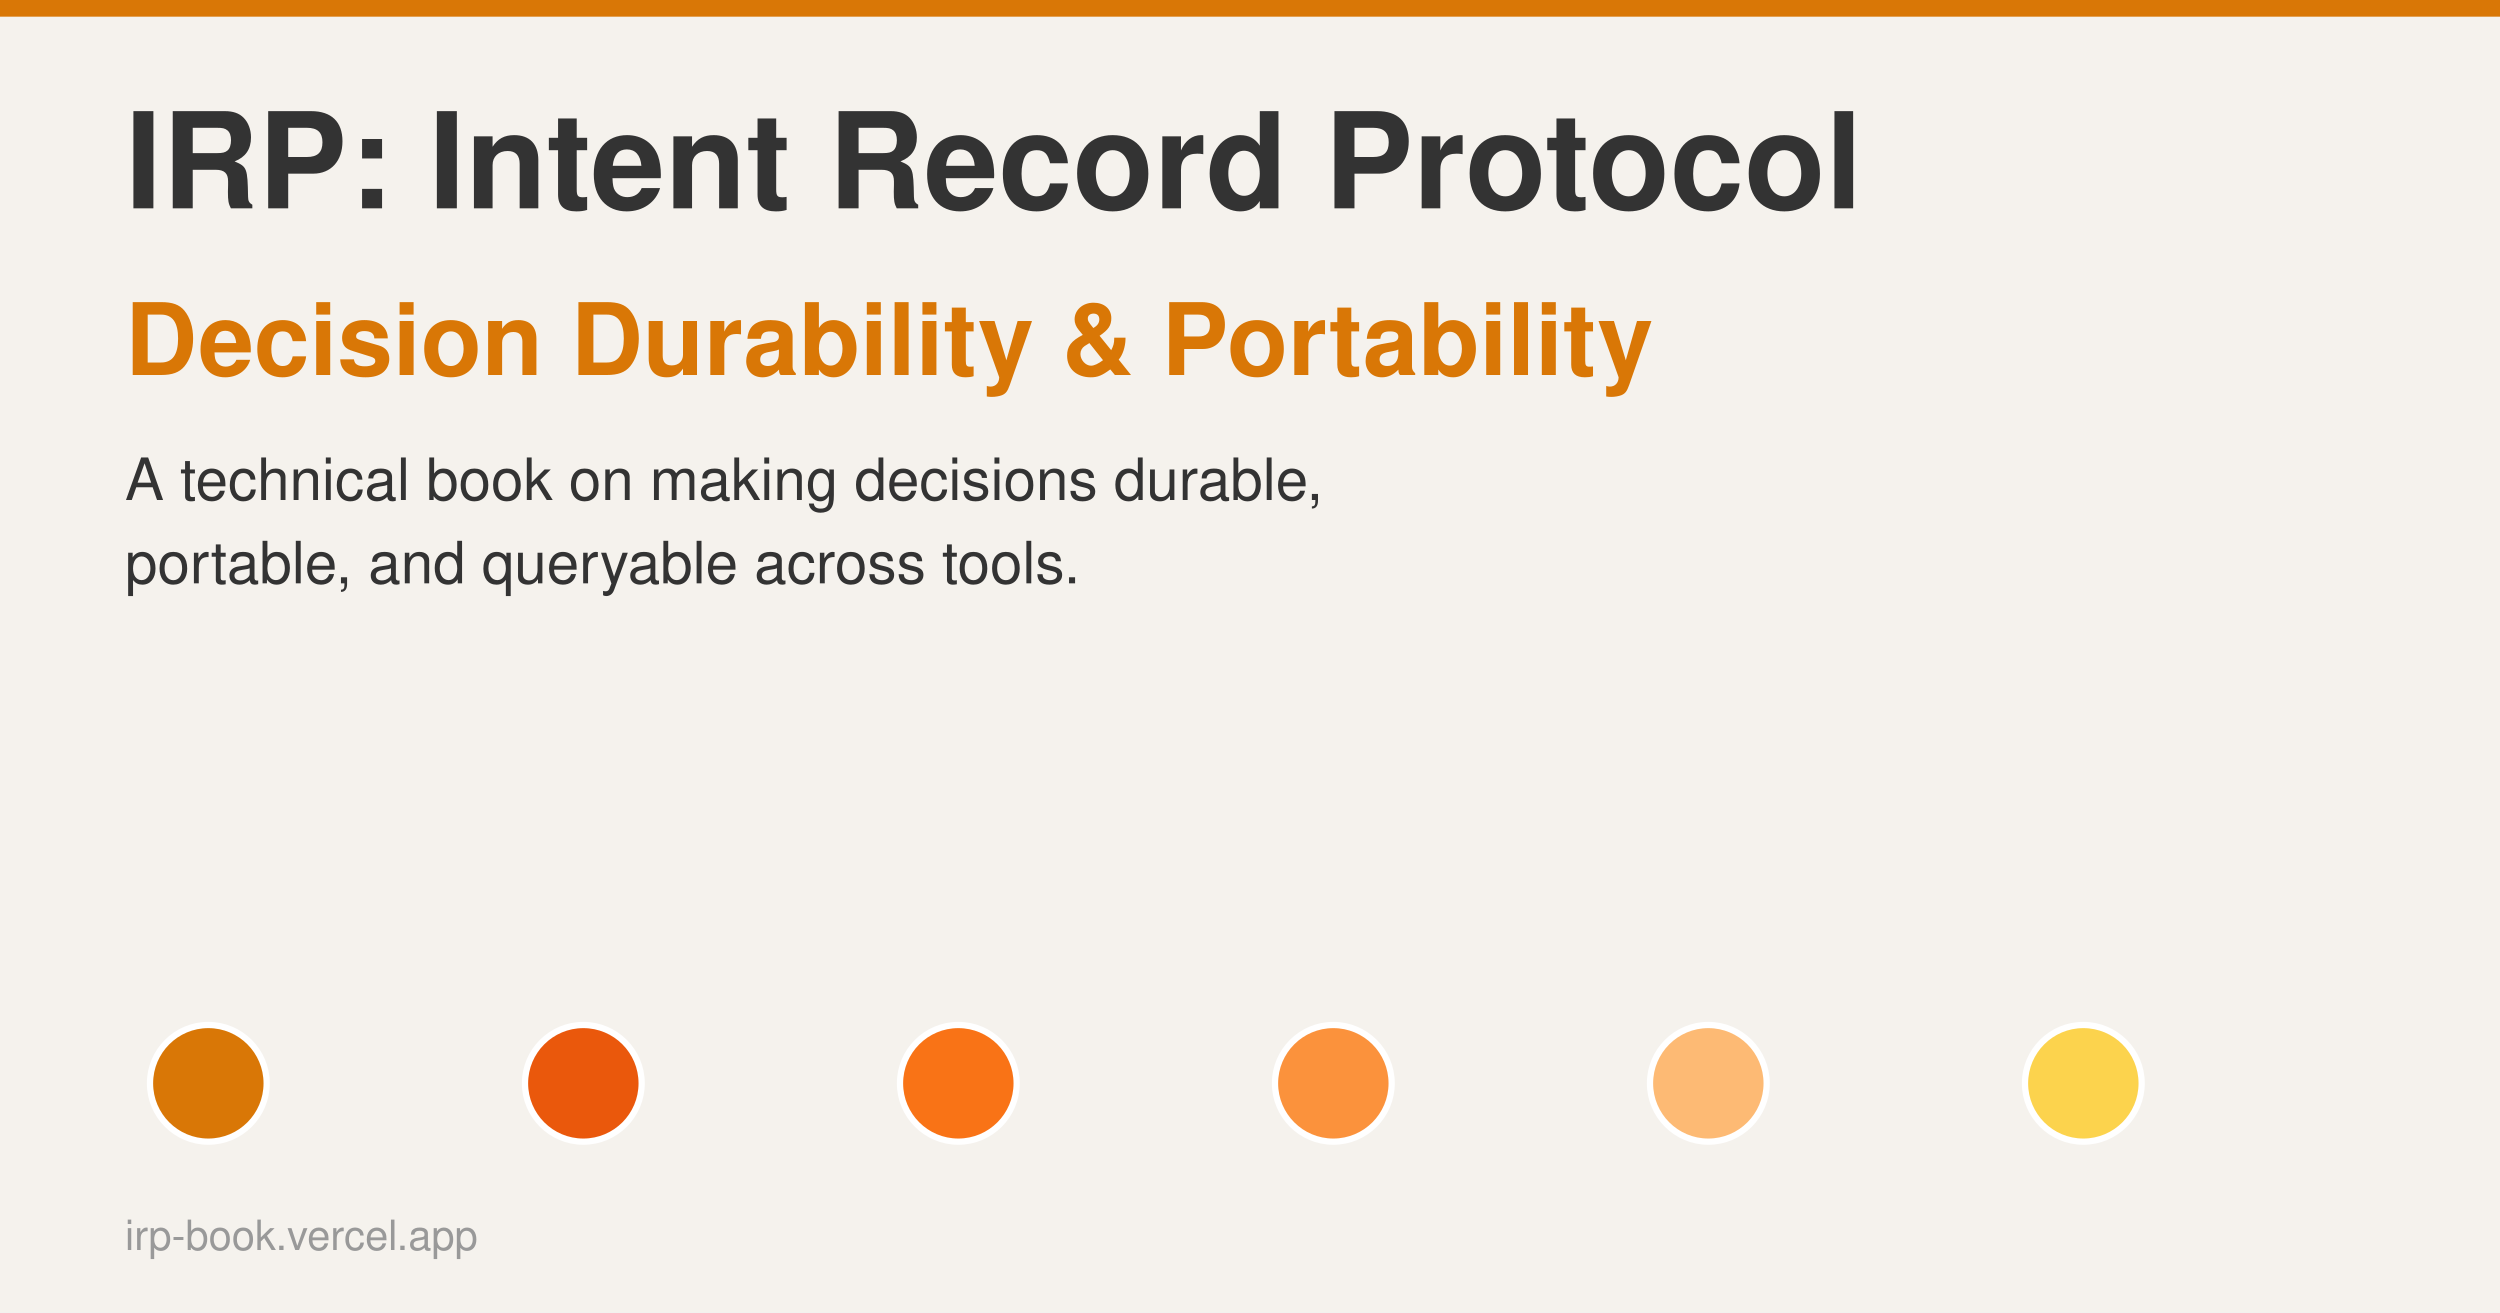
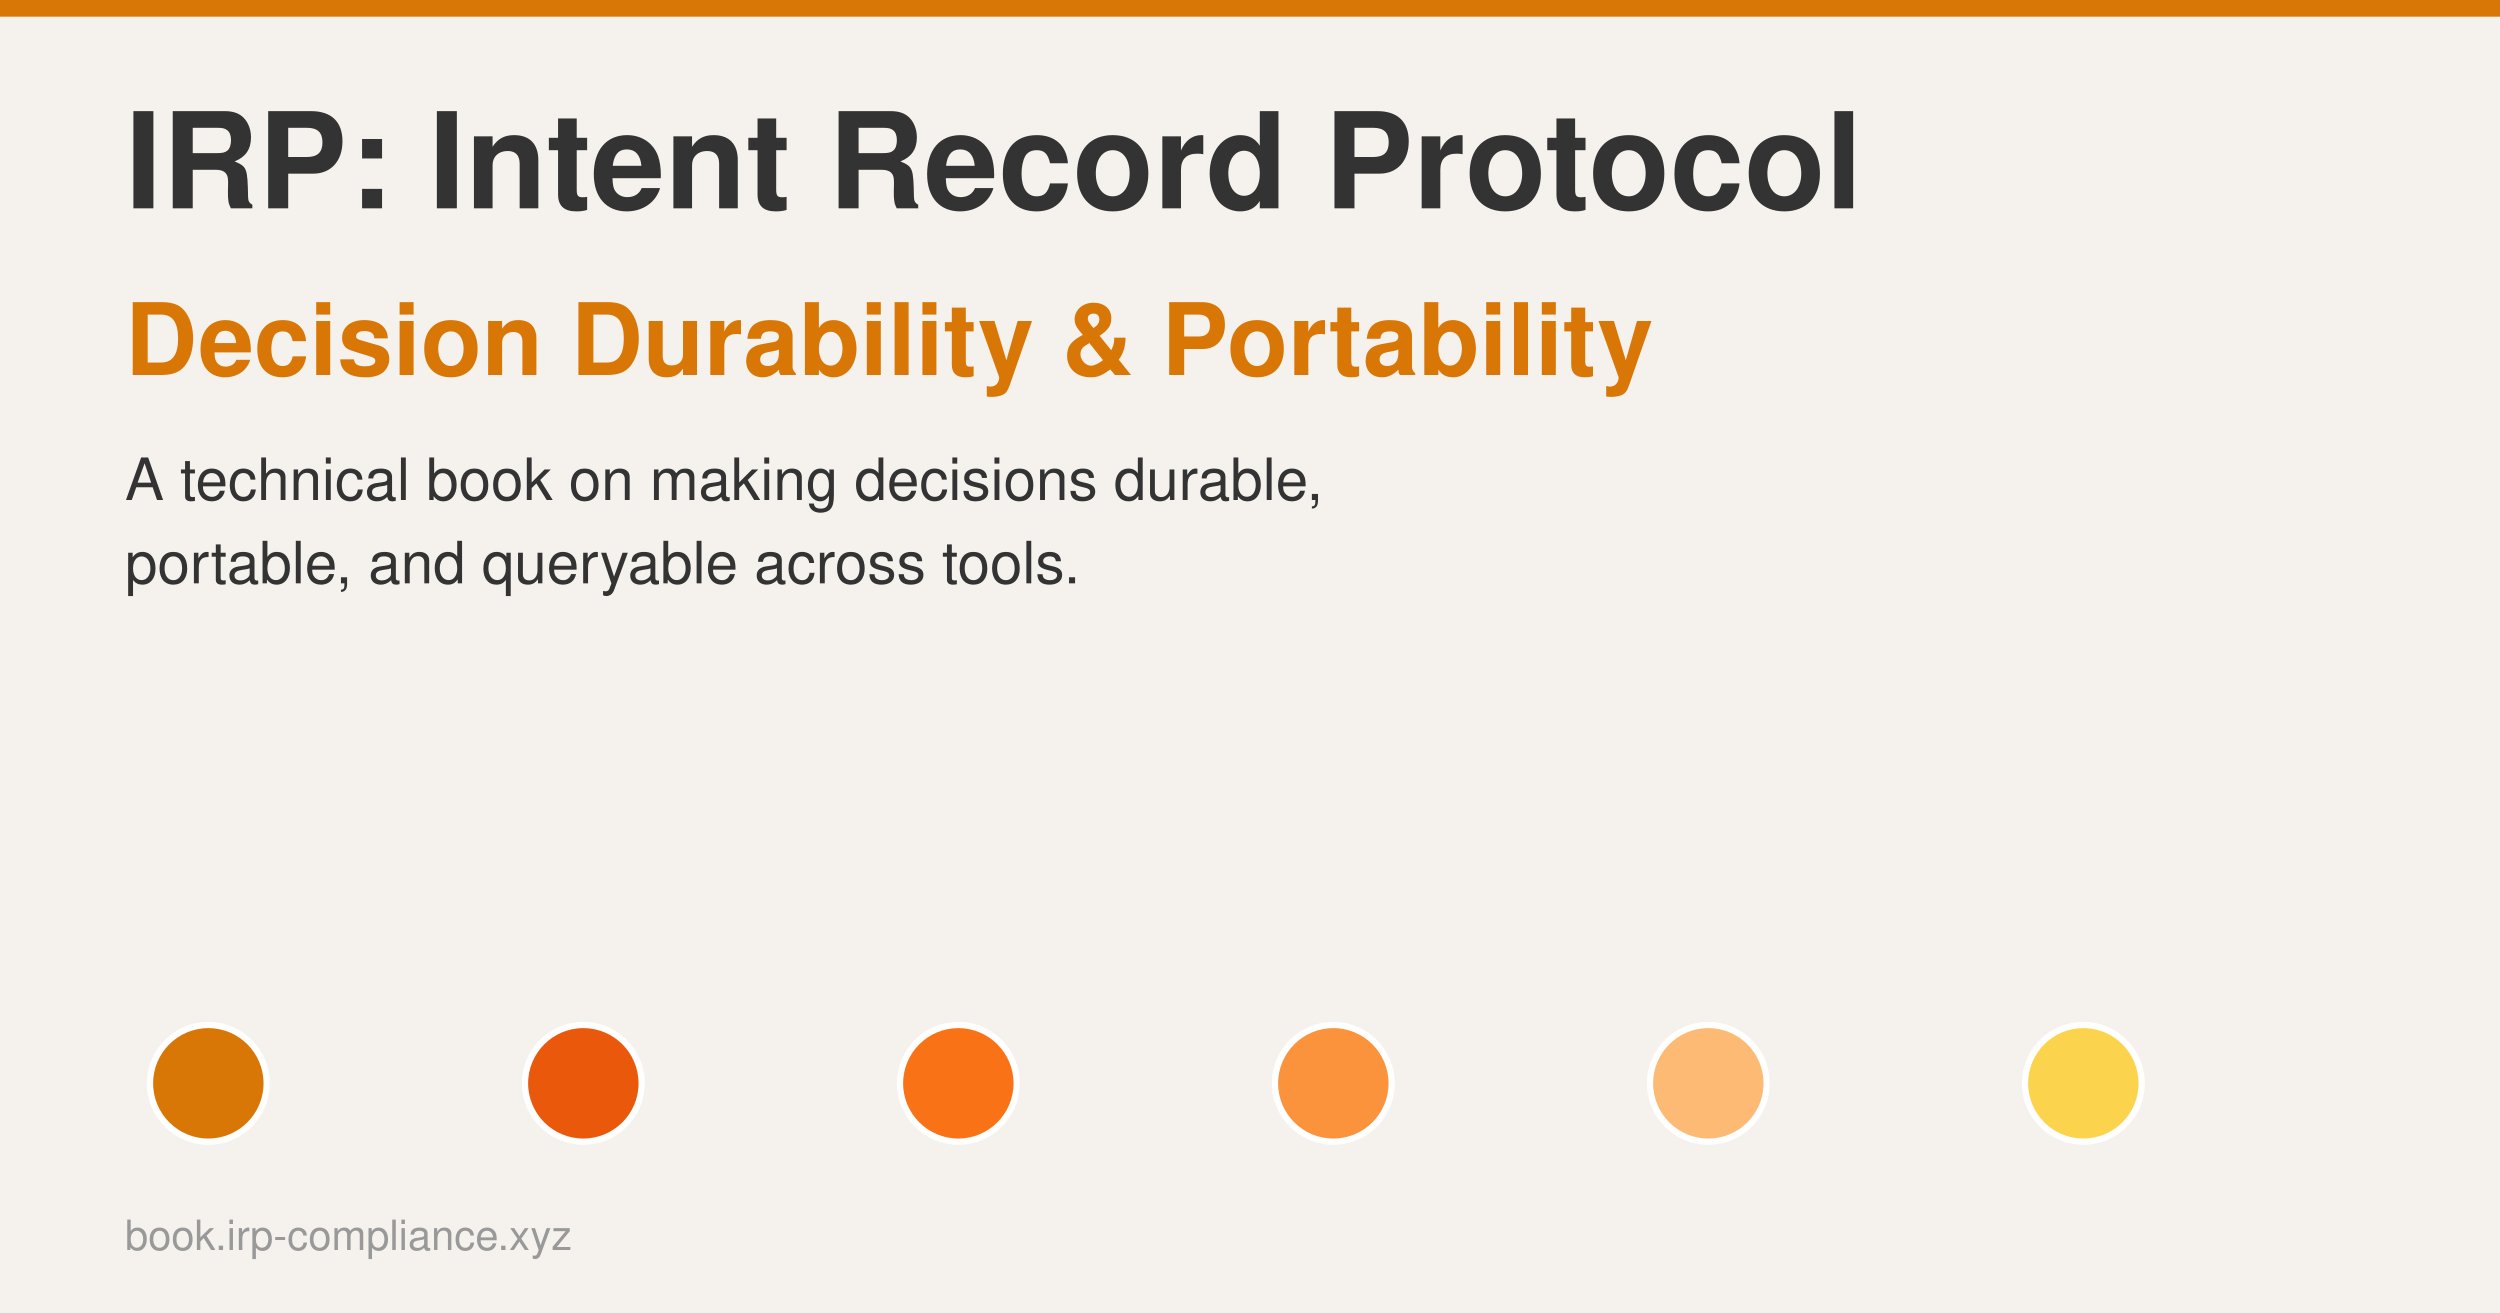
<svg xmlns="http://www.w3.org/2000/svg" width="1200" height="630">
  <defs>
    <style>
      .title { font-family: Helvetica, Arial, sans-serif; font-size: 64px; font-weight: 700; fill: #333333; }
      .subtitle { font-family: Helvetica, Arial, sans-serif; font-size: 48px; font-weight: 600; fill: #d97706; }
      .description { font-family: Helvetica, Arial, sans-serif; font-size: 28px; fill: #333333; }
    </style>
  </defs>
  <rect width="1200" height="630" fill="#f5f2ed" />
  <rect width="1200" height="8" fill="#d97706" />
  <text x="60" y="100" class="title">IRP: Intent Record Protocol</text>
  <text x="60" y="180" class="subtitle">Decision Durability &amp; Portability</text>
  <text x="60" y="240" class="description">A technical book on making decisions durable,</text>
  <text x="60" y="280" class="description">portable, and queryable across tools.</text>
  <circle cx="100" cy="520" r="28" fill="#d97706" stroke="white" stroke-width="3" />
  <circle cx="280" cy="520" r="28" fill="#ea580c" stroke="white" stroke-width="3" />
  <circle cx="460" cy="520" r="28" fill="#f97316" stroke="white" stroke-width="3" />
  <circle cx="640" cy="520" r="28" fill="#fb923c" stroke="white" stroke-width="3" />
  <circle cx="820" cy="520" r="28" fill="#fdba74" stroke="white" stroke-width="3" />
  <circle cx="1000" cy="520" r="28" fill="#fcd34d" stroke="white" stroke-width="3" />
-   <text x="60" y="600" style="font-family: Helvetica, Arial, sans-serif; font-size: 20px; fill: #999999;">irp-book.vercel.app</text>
+   <text x="60" y="600" style="font-family: Helvetica, Arial, sans-serif; font-size: 20px; fill: #999999;">book.irp-compliance.xyz</text>
</svg>
